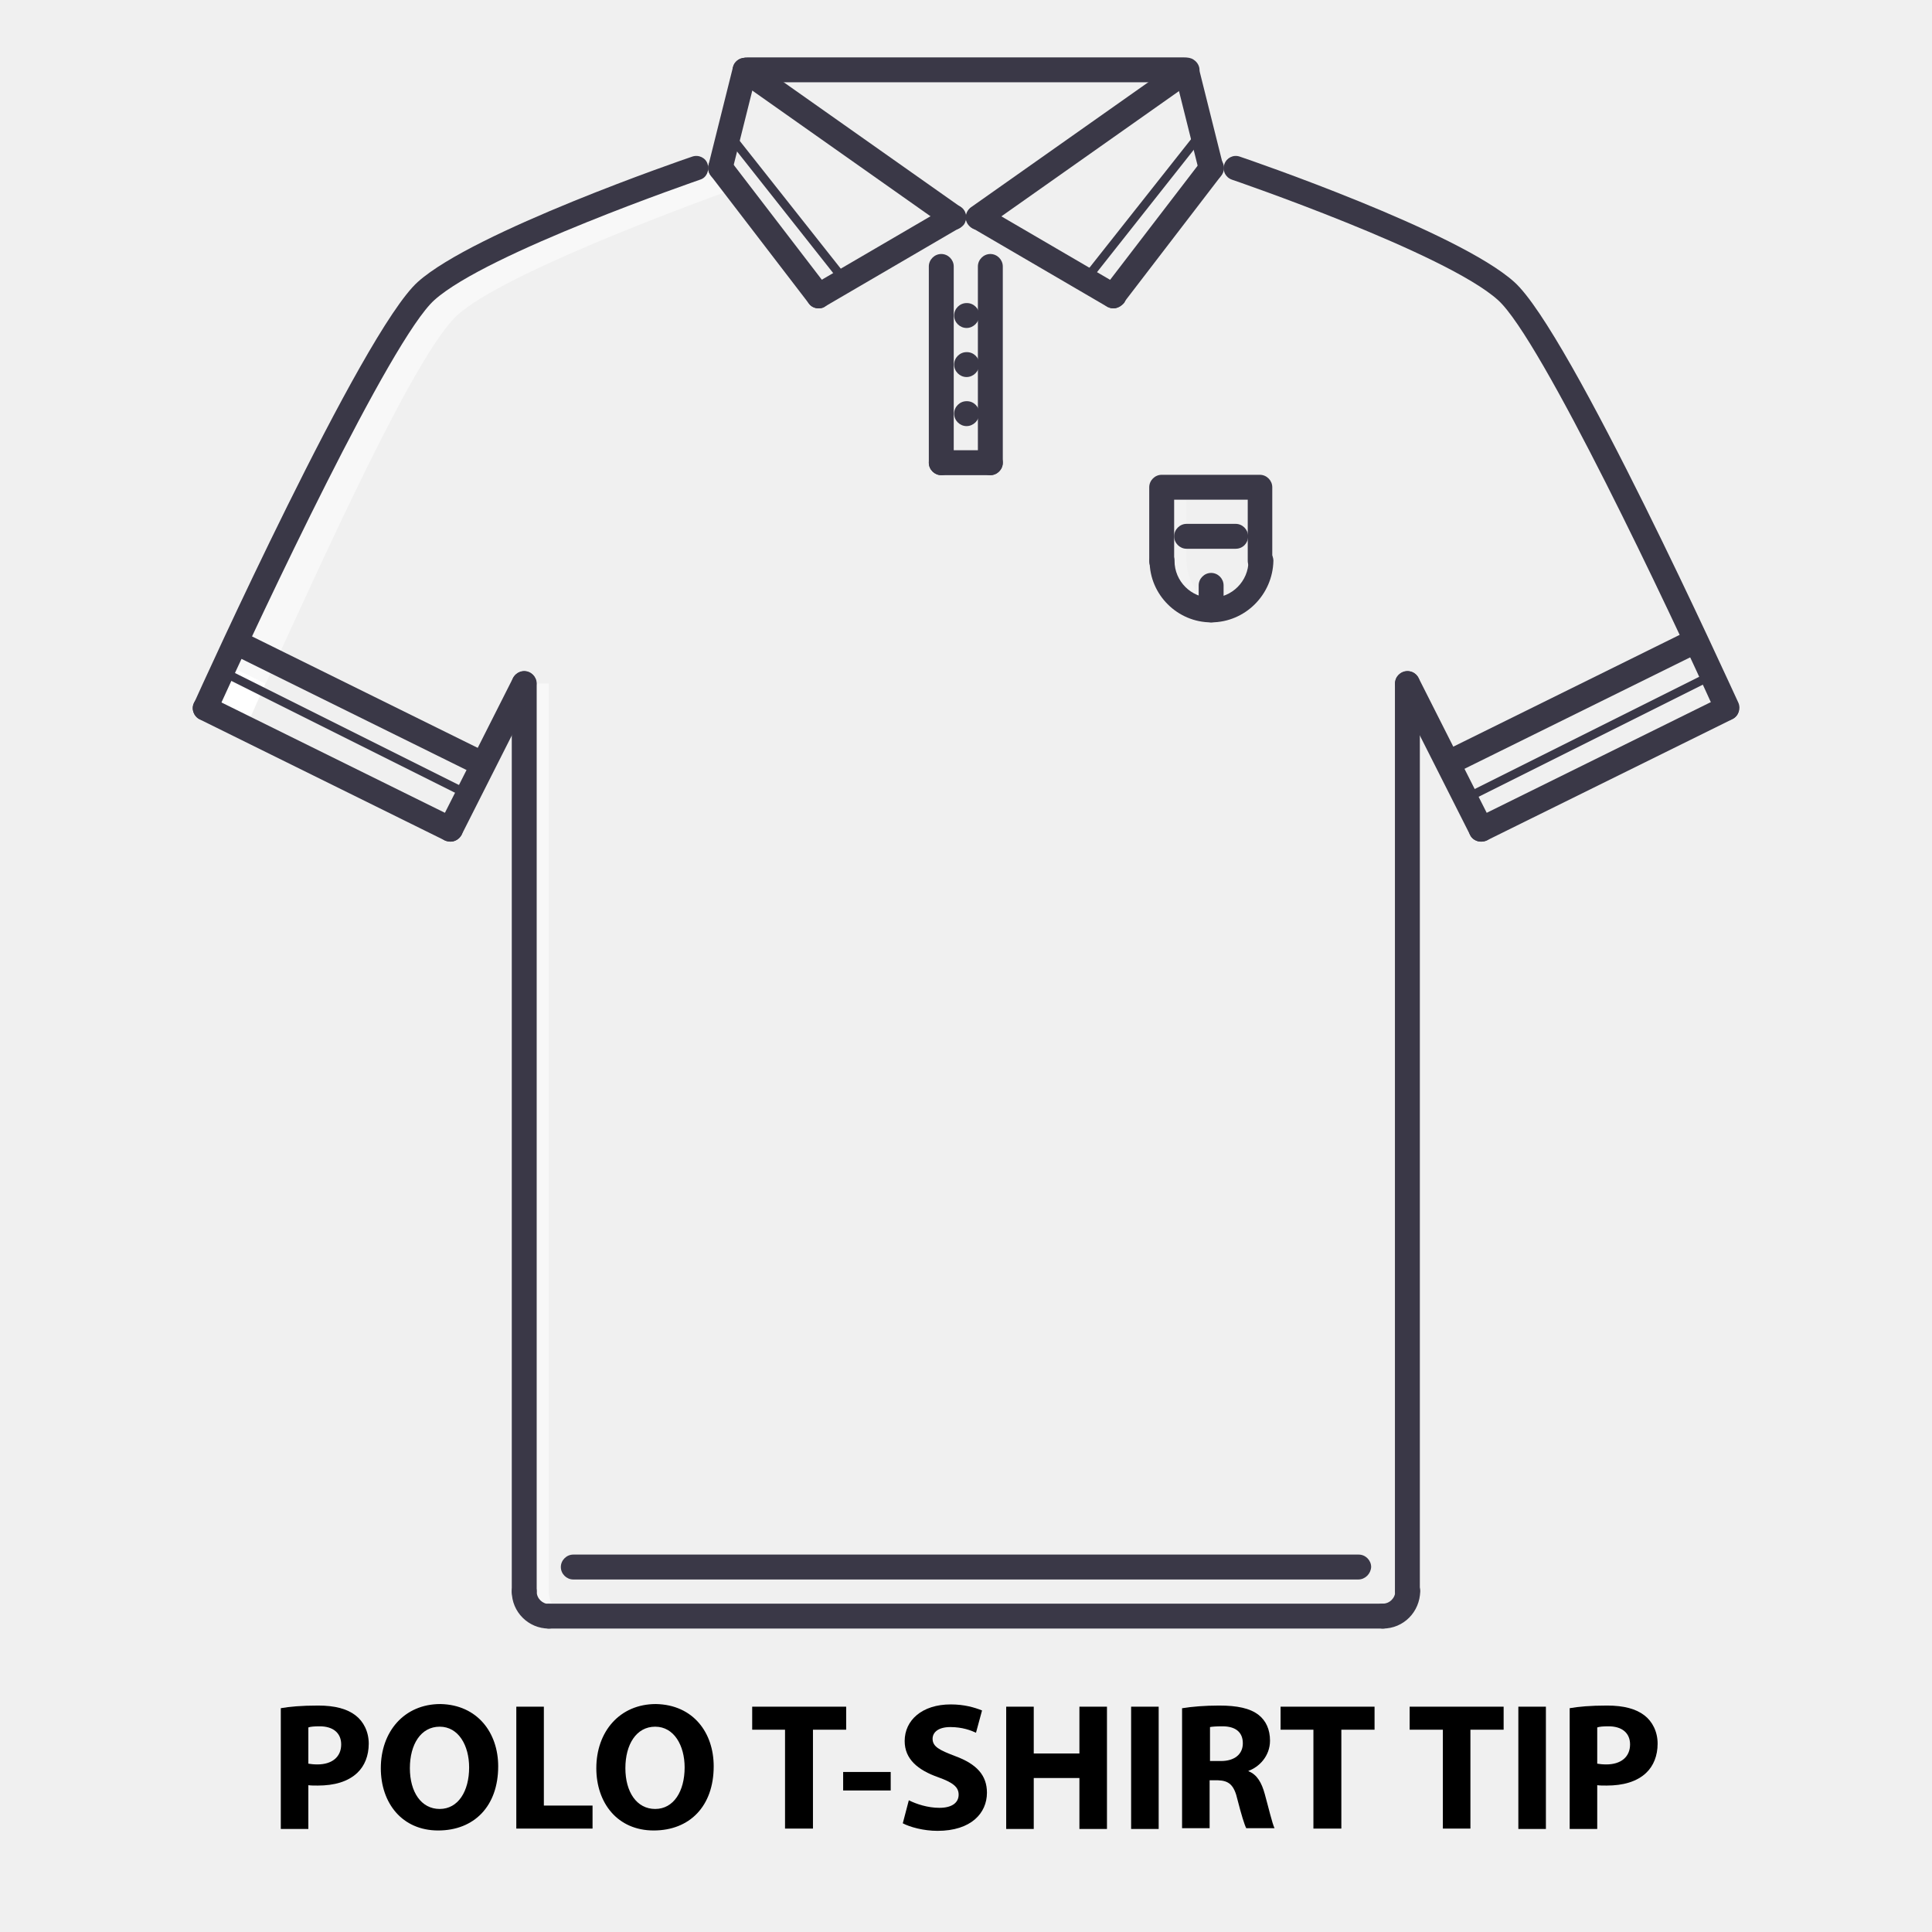
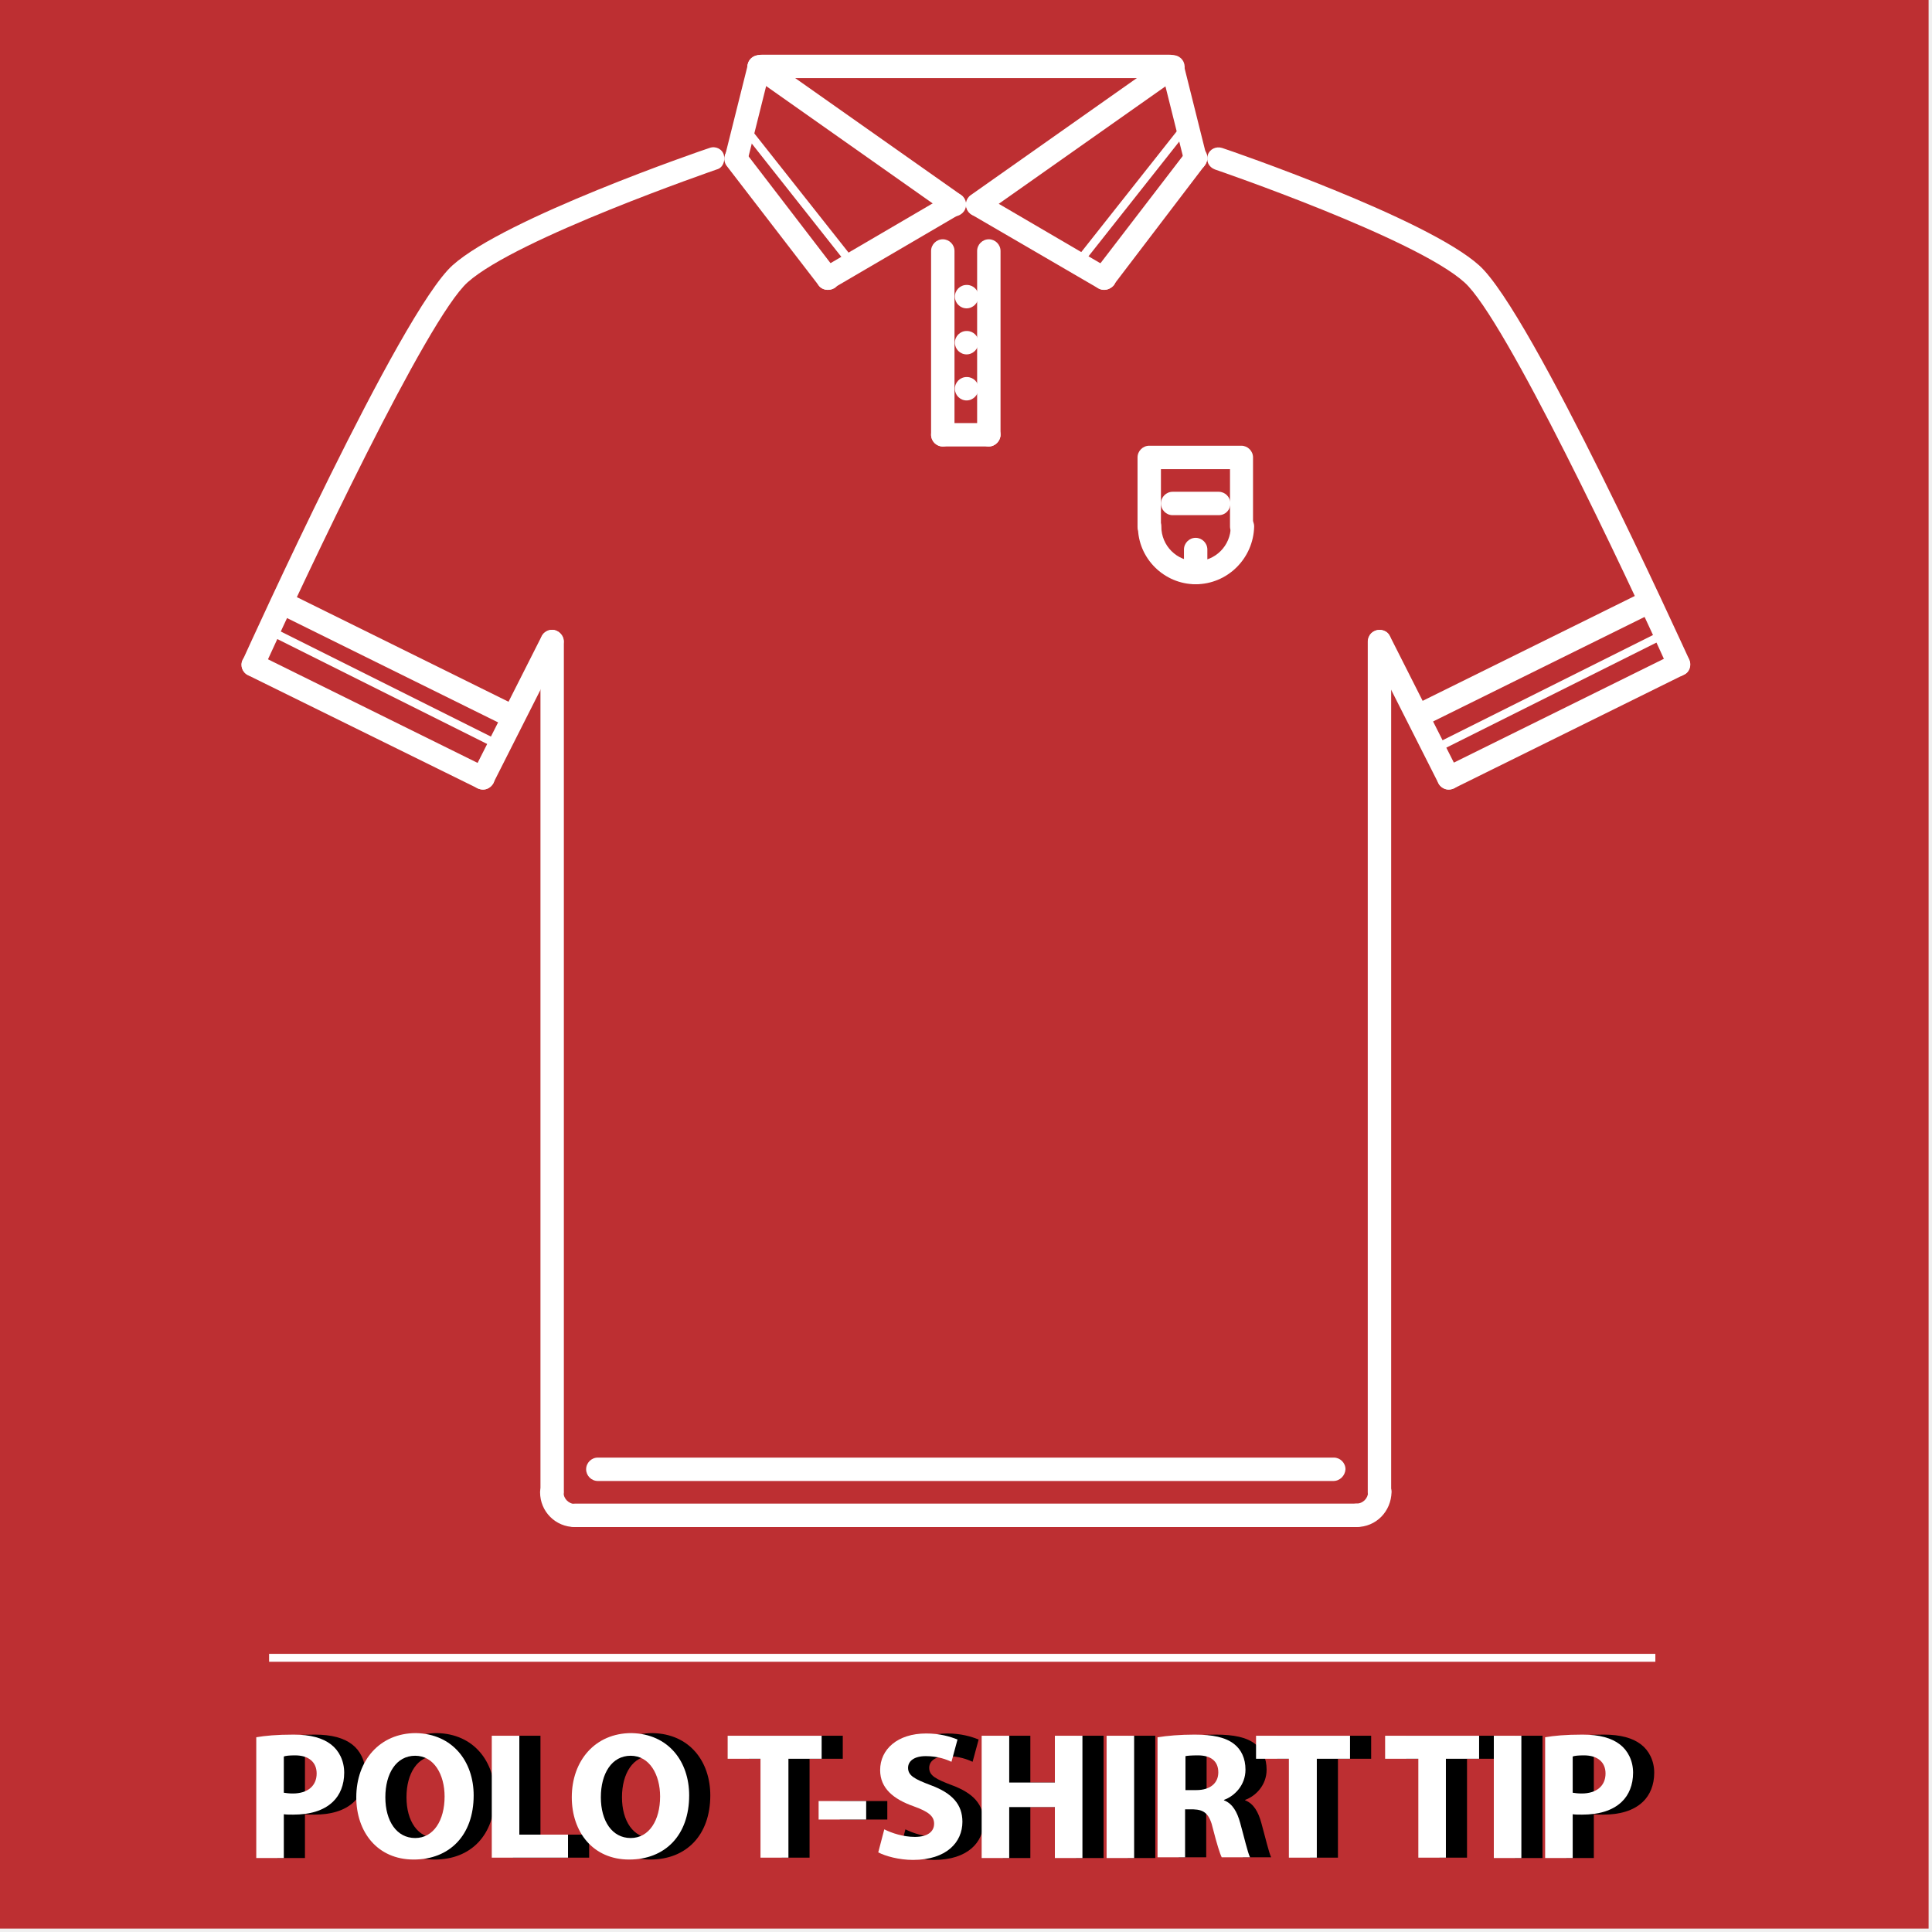
- <svg xmlns="http://www.w3.org/2000/svg" version="1.1" id="Capa_1" x="0px" y="0px" viewBox="112 -39.9 511.9 511.9" style="enable-background:new 112 -39.9 511.9 511.9;" xml:space="preserve">
+ <svg xmlns="http://www.w3.org/2000/svg" version="1.1" id="Capa_1" x="0px" y="0px" viewBox="148 -183.9 511.9 511.9" style="enable-background:new 148 -183.9 511.9 511.9;" xml:space="preserve">
  <style type="text/css">
- 	.st0{opacity:0.2;}
+ 	.st0{fill-rule:evenodd;clip-rule:evenodd;fill:#BD2F32;}
	.st1{fill:#FFFFFF;}
- 	.st2{opacity:0.5;}
- 	.st3{fill:#3A3847;}
</style>
-   <g>
-     <g class="st0">
-       <path class="st1" d="M426.4,108.7V89.2h-6.5v19.5c0,7.2,5.9,13,13,13c1.1,0,2.2-0.2,3.3-0.5C430.6,119.8,426.4,114.8,426.4,108.7z    " />
-     </g>
-     <g class="st2">
-       <path class="st1" d="M177.1,153.1c0,0,4.3-9.8,7.7-17.1c12.2-26.3,37.2-82.4,48.5-92.5C245.2,32.8,292.7,15.1,307,10l-4.1-5.3    h-6.5c0,0-57,19.5-71.5,32.5c-11.4,10.2-40.9,72.4-53.1,98.8c-3.4,7.2-5.4,11.7-5.4,11.7L177.1,153.1z" />
-       <path class="st1" d="M257.4,381.8V141.2h-6.5v240.6c0,3.6,2.9,6.5,6.5,6.5h6.5C260.3,388.3,257.4,385.4,257.4,381.8z" />
-     </g>
-     <path class="st1" d="M182.3,141.2l-10.3-5l-0.3-0.2c-3.3,7.2-5.4,11.7-5.4,11.7l10.7,5.3C177.1,153.1,179.6,147.1,182.3,141.2z" />
-     <path class="st3" d="M368.1,73c-1.8,0-3.3-1.5-3.3-3.3c0-1.8,1.5-3.3,3.3-3.3h0.1c1.8,0,3.3,1.5,3.3,3.3   C371.4,71.5,369.9,73,368.1,73z" />
-     <path class="st3" d="M368.1,60c-1.8,0-3.3-1.5-3.3-3.3c0-1.8,1.5-3.3,3.3-3.3h0.1c1.8,0,3.3,1.5,3.3,3.3   C371.4,58.5,369.9,60,368.1,60z" />
-     <path class="st3" d="M368.1,47c-1.8,0-3.3-1.5-3.3-3.3s1.5-3.3,3.3-3.3h0.1c1.8,0,3.3,1.5,3.3,3.3C371.4,45.5,369.9,47,368.1,47z" />
-     <path class="st3" d="M484.9,385.1c-1.8,0-3.3-1.5-3.3-3.3V141.2c0-1.8,1.5-3.3,3.3-3.3s3.3,1.5,3.3,3.3v240.6   C488.2,383.6,486.7,385.1,484.9,385.1z" />
-     <path class="st3" d="M569.5,151c-1.2,0-2.4-0.7-2.9-2c-12.2-27-46.3-99.2-57.7-109.4C495,27.1,439,7.9,438.4,7.7   c-1.7-0.6-2.6-2.4-2-4.1c0.6-1.7,2.4-2.6,4.1-2c2.4,0.8,57.8,19.8,72.7,33.2C528,48,570.7,142.3,572.6,146.3c0.7,1.6,0,3.6-1.6,4.3   C570.4,150.9,570,151,569.5,151z" />
-     <path class="st3" d="M504.4,183.1c-1.2,0-2.4-0.7-2.9-1.8c-0.8-1.6-0.2-3.6,1.5-4.4l65-32.1c1.6-0.8,3.6-0.2,4.4,1.5   s0.2,3.6-1.5,4.4l-65,32.1C505.4,183,504.9,183.1,504.4,183.1z" />
-     <path class="st3" d="M504.4,183.1c-1.2,0-2.4-0.7-2.9-1.8L482,142.7c-0.8-1.6-0.2-3.6,1.5-4.4c1.6-0.8,3.6-0.2,4.4,1.5l19.5,38.6   c0.8,1.6,0.2,3.6-1.5,4.4C505.5,183,504.9,183.1,504.4,183.1z" />
-     <path class="st3" d="M478.4,391.6c-1.8,0-3.3-1.5-3.3-3.3s1.5-3.3,3.3-3.3s3.3-1.5,3.3-3.3s1.5-3.3,3.3-3.3s3.3,1.5,3.3,3.3   C488.2,387.2,483.9,391.6,478.4,391.6z" />
-     <path class="st3" d="M250.9,385.1c-1.8,0-3.3-1.5-3.3-3.3V141.2c0-1.8,1.5-3.3,3.3-3.3s3.3,1.5,3.3,3.3v240.6   C254.1,383.6,252.7,385.1,250.9,385.1z" />
-     <path class="st3" d="M166.3,151c-0.4,0-0.9-0.1-1.3-0.3c-1.6-0.7-2.4-2.7-1.6-4.3c1.8-4,44.5-98.3,59.3-111.6   c14.8-13.3,70.3-32.4,72.7-33.2c1.7-0.6,3.6,0.3,4.1,2s-0.3,3.6-2,4.1C297,7.9,241,27.1,227.1,39.6   c-11.5,10.3-45.5,82.5-57.7,109.4C168.8,150.3,167.5,151,166.3,151z" />
-     <path class="st3" d="M231.4,183.1c-0.5,0-1-0.1-1.5-0.3l-65-32.1c-1.6-0.8-2.3-2.8-1.5-4.4s2.8-2.3,4.4-1.5l65,32.1   c1.6,0.8,2.3,2.8,1.5,4.4C233.7,182.4,232.6,183.1,231.4,183.1z" />
-     <path class="st3" d="M231.4,183.1c-0.5,0-1-0.1-1.5-0.3c-1.6-0.8-2.3-2.8-1.5-4.4l19.5-38.6c0.8-1.6,2.8-2.3,4.4-1.5   c1.6,0.8,2.3,2.8,1.5,4.4l-19.5,38.6C233.7,182.4,232.5,183.1,231.4,183.1z" />
-     <path class="st3" d="M257.4,391.6c-5.4,0-9.8-4.4-9.8-9.8c0-1.8,1.5-3.3,3.3-3.3s3.3,1.5,3.3,3.3s1.5,3.3,3.3,3.3   c1.8,0,3.3,1.5,3.3,3.3S259.2,391.6,257.4,391.6z" />
-     <path class="st3" d="M478.4,391.6H257.4c-1.8,0-3.3-1.5-3.3-3.3s1.5-3.3,3.3-3.3h221.1c1.8,0,3.3,1.5,3.3,3.3   C481.7,390.1,480.2,391.6,478.4,391.6z" />
-     <path class="st3" d="M471.9,378.6h-208c-1.8,0-3.3-1.5-3.3-3.3s1.5-3.3,3.3-3.3H472c1.8,0,3.3,1.5,3.3,3.3   C475.2,377.1,473.7,378.6,471.9,378.6z" />
-     <path class="st3" d="M432.9,7.9c-1.5,0-2.8-1-3.2-2.4l-6.5-26c-0.4-1.7,0.7-3.5,2.4-3.9c1.7-0.4,3.5,0.7,4,2.4l6.5,26   c0.4,1.7-0.7,3.5-2.4,3.9C433.5,7.9,433.2,7.9,432.9,7.9z" />
-     <path class="st3" d="M425.5-18.1H310.3c-2.3,0-4.1-1.5-4.1-3.3c0-1.8,1.9-3.3,4.1-3.3h115.1c2.3,0,4.1,1.5,4.1,3.3   C429.6-19.5,427.8-18.1,425.5-18.1z" />
-     <path class="st3" d="M371.2,21c-1.1,0-2-0.5-2.7-1.4c-1.1-1.5-0.7-3.5,0.8-4.6l55.3-39c1.5-1.1,3.5-0.7,4.6,0.8   c1.1,1.5,0.7,3.5-0.8,4.6l-55.3,39C372.5,20.7,371.8,21,371.2,21z" />
-     <path class="st3" d="M407,41.8c-0.6,0-1.1-0.2-1.6-0.4l-35.8-20.9c-1.5-0.9-2.1-2.9-1.1-4.5c0.9-1.5,2.9-2,4.5-1.1l35.8,20.9   c1.5,0.9,2.1,2.9,1.1,4.5C409.2,41.2,408,41.8,407,41.8z" />
-     <path class="st3" d="M407,41.8c-0.7,0-1.4-0.2-2-0.7c-1.5-1.1-1.7-3.2-0.6-4.6l26-33.9c1.1-1.5,3.2-1.7,4.6-0.6   c1.5,1.1,1.7,3.2,0.6,4.6l-26,33.9C408.8,41.4,407.9,41.8,407,41.8z" />
-     <path class="st3" d="M302.9,7.9c-0.2,0-0.5,0-0.8-0.1c-1.7-0.4-2.8-2.2-2.4-3.9l6.5-26c0.4-1.7,2.2-2.8,3.9-2.4   c1.7,0.4,2.8,2.2,2.4,3.9l-6.5,26C305.7,7,304.4,7.9,302.9,7.9z" />
-     <path class="st3" d="M364.7,21c-0.7,0-1.3-0.2-1.9-0.6l-55.3-39c-1.5-1.1-1.8-3.1-0.8-4.6c1.1-1.5,3.1-1.8,4.6-0.8l55.3,39   c1.5,1.1,1.8,3.1,0.8,4.6C366.6,20.5,365.7,21,364.7,21z" />
-     <path class="st3" d="M328.9,41.8c-1.1,0-2.2-0.6-2.8-1.6c-0.9-1.5-0.4-3.6,1.1-4.5L363,14.8c1.5-0.9,3.6-0.4,4.5,1.1   c0.9,1.5,0.4,3.6-1.1,4.5l-35.8,20.9C330.1,41.7,329.5,41.8,328.9,41.8z" />
-     <path class="st3" d="M328.9,41.8c-1,0-2-0.4-2.6-1.3l-26-33.9c-1.1-1.5-0.8-3.5,0.6-4.6c1.5-1.1,3.5-0.8,4.6,0.6l26,33.9   c1.1,1.5,0.8,3.5-0.6,4.6C330.3,41.6,329.6,41.8,328.9,41.8z" />
-     <path class="st3" d="M361.4,86c-1.8,0-3.3-1.5-3.3-3.3v-52c0-1.8,1.5-3.3,3.3-3.3c1.8,0,3.3,1.5,3.3,3.3v52   C364.7,84.5,363.2,86,361.4,86z" />
-     <path class="st3" d="M374.4,86h-13c-1.8,0-3.3-1.5-3.3-3.3c0-1.8,1.5-3.3,3.3-3.3h13c1.8,0,3.3,1.5,3.3,3.3   C377.7,84.5,376.2,86,374.4,86z" />
-     <path class="st3" d="M374.4,86c-1.8,0-3.3-1.5-3.3-3.3v-52c0-1.8,1.5-3.3,3.3-3.3s3.3,1.5,3.3,3.3v52C377.7,84.5,376.2,86,374.4,86   z" />
-     <path class="st3" d="M445.9,112c-1.8,0-3.3-1.5-3.3-3.3V92.5h-19.5v16.3c0,1.8-1.5,3.3-3.3,3.3s-3.3-1.5-3.3-3.3V89.2   c0-1.8,1.5-3.3,3.3-3.3h26c1.8,0,3.3,1.5,3.3,3.3v19.5C449.2,110.5,447.8,112,445.9,112z" />
-     <path class="st3" d="M432.9,125c-8.9,0-16.3-7.3-16.3-16.3c0-1.8,1.5-3.3,3.3-3.3s3.3,1.5,3.3,3.3c0,5.4,4.4,9.8,9.8,9.8   c5.4,0,9.8-4.4,9.8-9.8c0-1.8,1.5-3.3,3.3-3.3s3.3,1.5,3.3,3.3C449.2,117.7,441.9,125,432.9,125z" />
-     <path class="st3" d="M439.4,105.5h-13c-1.8,0-3.3-1.5-3.3-3.3c0-1.8,1.5-3.3,3.3-3.3h13c1.8,0,3.3,1.5,3.3,3.3   C442.7,104,441.3,105.5,439.4,105.5z" />
-     <path class="st3" d="M432.9,125c-1.8,0-3.3-1.5-3.3-3.3v-6.5c0-1.8,1.5-3.3,3.3-3.3c1.8,0,3.3,1.5,3.3,3.3v6.5   C436.2,123.6,434.8,125,432.9,125z" />
-     <path class="st3" d="M496.1,165.3c-1.2,0-2.4-0.7-2.9-1.8c-0.8-1.6-0.2-3.6,1.5-4.4l65-32.1c1.6-0.8,3.6-0.2,4.4,1.5   c0.8,1.6,0.2,3.6-1.5,4.4l-65,32.1C497,165.2,496.6,165.3,496.1,165.3z" />
-     <path class="st3" d="M239.7,165.7c-0.5,0-1-0.1-1.5-0.3l-65-32.1c-1.6-0.8-2.3-2.8-1.5-4.4c0.8-1.6,2.8-2.3,4.4-1.5l65,32.1   c1.6,0.8,2.3,2.8,1.5,4.4C242.1,165.1,241,165.7,239.7,165.7z" />
-     <g>
-       <rect x="167" y="153.4" transform="matrix(-0.8944 -0.4472 0.4472 -0.8944 316.976 383.8536)" class="st3" width="73.7" height="2.3" />
-     </g>
-     <g>
-       <rect x="497.9" y="153.3" transform="matrix(0.8944 -0.4472 0.4472 0.8944 -12.6192 255.4451)" class="st3" width="73.7" height="2.3" />
-     </g>
-     <g>
-       <rect x="297.3" y="14.4" transform="matrix(-0.6202 -0.7844 0.7844 -0.6202 507.5682 276.7593)" class="st3" width="46.9" height="2.3" />
-     </g>
-     <g>
-       <rect x="390.9" y="14.4" transform="matrix(0.6202 -0.7844 0.7844 0.6202 145.1503 330.9702)" class="st3" width="46.9" height="2.3" />
+   <g id="XMLID_29_">
+     <rect id="XMLID_28_" x="147" y="-184.9" class="st0" width="512" height="512" />
+     <g id="XMLID_30_">
+       <rect id="XMLID_31_" x="219.3" y="254.3" class="st1" width="367.3" height="2.1" />
    </g>
  </g>
  <g>
-     <path d="M186.4,412.7c2.3-0.4,5.4-0.7,9.9-0.7c4.5,0,7.7,0.9,9.9,2.6c2.1,1.6,3.5,4.3,3.5,7.5c0,3.2-1.1,5.9-3,7.7   c-2.5,2.4-6.2,3.4-10.5,3.4c-1,0-1.8,0-2.5-0.1v11.6h-7.3V412.7z M193.7,427.4c0.6,0.1,1.4,0.2,2.4,0.2c3.9,0,6.3-2,6.3-5.3   c0-3-2.1-4.8-5.7-4.8c-1.5,0-2.5,0.1-3,0.3V427.4z" />
-     <path d="M244,428.1c0,10.6-6.4,17-15.9,17c-9.6,0-15.2-7.3-15.2-16.5c0-9.7,6.2-17,15.8-17C238.5,411.8,244,419.2,244,428.1z    M220.6,428.6c0,6.3,3,10.8,7.9,10.8c4.9,0,7.8-4.7,7.8-11c0-5.8-2.8-10.8-7.8-10.8C223.5,417.6,220.6,422.3,220.6,428.6z" />
-     <path d="M248.8,412.3h7.3v26.2H269v6.1h-20.2V412.3z" />
-     <path d="M301.1,428.1c0,10.6-6.4,17-15.9,17c-9.6,0-15.2-7.3-15.2-16.5c0-9.7,6.2-17,15.8-17C295.7,411.8,301.1,419.2,301.1,428.1z    M277.7,428.6c0,6.3,3,10.8,7.9,10.8c4.9,0,7.8-4.7,7.8-11c0-5.8-2.8-10.8-7.8-10.8C280.6,417.6,277.7,422.3,277.7,428.6z" />
-     <path d="M320,418.4h-8.7v-6.1h24.9v6.1h-8.8v26.2H320V418.4z" />
-     <path d="M348,429.6v4.9h-12.6v-4.9H348z" />
-     <path d="M352.8,437.1c2,1,5,2,8.1,2c3.4,0,5.1-1.4,5.1-3.5c0-2-1.5-3.2-5.4-4.6c-5.4-1.9-8.9-4.8-8.9-9.6c0-5.5,4.6-9.7,12.2-9.7   c3.6,0,6.3,0.8,8.3,1.6l-1.6,5.9c-1.3-0.6-3.6-1.5-6.8-1.5c-3.2,0-4.7,1.4-4.7,3.1c0,2.1,1.8,3,6,4.6c5.7,2.1,8.4,5.1,8.4,9.7   c0,5.4-4.2,10.1-13.1,10.1c-3.7,0-7.3-1-9.2-2L352.8,437.1z" />
-     <path d="M385.9,412.3v12.4h12.1v-12.4h7.3v32.4h-7.3v-13.5h-12.1v13.5h-7.3v-32.4H385.9z" />
-     <path d="M419,412.3v32.4h-7.3v-32.4H419z" />
-     <path d="M425.3,412.7c2.4-0.4,5.9-0.7,9.7-0.7c4.8,0,8.2,0.7,10.5,2.5c1.9,1.5,3,3.8,3,6.8c0,4.1-2.9,7-5.7,8v0.1   c2.3,0.9,3.5,3.1,4.3,6c1,3.6,2,7.9,2.6,9.1h-7.5c-0.5-1-1.3-3.6-2.3-7.5c-0.9-4-2.3-5.1-5.2-5.2h-2.2v12.7h-7.3V412.7z    M432.6,426.7h2.9c3.6,0,5.8-1.8,5.8-4.7c0-3-2-4.5-5.4-4.5c-1.8,0-2.8,0.1-3.3,0.2V426.7z" />
-     <path d="M460,418.4h-8.7v-6.1h24.9v6.1h-8.8v26.2H460V418.4z" />
-     <path d="M494.2,418.4h-8.7v-6.1h24.9v6.1h-8.8v26.2h-7.3V418.4z" />
-     <path d="M521.6,412.3v32.4h-7.3v-32.4H521.6z" />
-     <path d="M527.9,412.7c2.3-0.4,5.4-0.7,9.9-0.7c4.5,0,7.7,0.9,9.9,2.6c2.1,1.6,3.5,4.3,3.5,7.5c0,3.2-1.1,5.9-3,7.7   c-2.5,2.4-6.2,3.4-10.5,3.4c-1,0-1.8,0-2.5-0.1v11.6h-7.3V412.7z M535.2,427.4c0.6,0.1,1.4,0.2,2.4,0.2c3.9,0,6.3-2,6.3-5.3   c0-3-2.1-4.8-5.7-4.8c-1.5,0-2.5,0.1-3,0.3V427.4z" />
+     <path class="st1" d="M404.1-77.8c-1.7,0-3.1-1.4-3.1-3.1s1.4-3.1,3.1-3.1h0.1c1.7,0,3.1,1.4,3.1,3.1   C407.2-79.2,405.8-77.8,404.1-77.8z" />
+     <path class="st1" d="M404.1-90c-1.7,0-3.1-1.4-3.1-3.1s1.4-3.1,3.1-3.1h0.1c1.7,0,3.1,1.4,3.1,3.1C407.2-91.4,405.8-90,404.1-90z" />
+     <path class="st1" d="M404.1-102.2c-1.7,0-3.1-1.4-3.1-3.1s1.4-3.1,3.1-3.1h0.1c1.7,0,3.1,1.4,3.1,3.1   C407.2-103.6,405.8-102.2,404.1-102.2z" />
+     <path class="st1" d="M513.5,214.6c-1.7,0-3.1-1.4-3.1-3.1V-13.9c0-1.7,1.4-3.1,3.1-3.1c1.7,0,3.1,1.4,3.1,3.1v225.4   C516.6,213.2,515.2,214.6,513.5,214.6z" />
+     <path class="st1" d="M592.8-4.7c-1.1,0-2.2-0.7-2.7-1.9c-11.4-25.3-43.4-93-54.1-102.5c-13-11.7-65.5-29.7-66.1-29.9   c-1.6-0.6-2.4-2.2-1.9-3.8s2.2-2.4,3.8-1.9c2.2,0.7,54.2,18.6,68.1,31.1c13.9,12.4,53.9,100.7,55.7,104.5c0.7,1.5,0,3.4-1.5,4   C593.6-4.8,593.3-4.7,592.8-4.7z" />
+     <path class="st1" d="M531.8,25.3c-1.1,0-2.2-0.7-2.7-1.7c-0.7-1.5-0.2-3.4,1.4-4.1l60.9-30.1c1.5-0.7,3.4-0.2,4.1,1.4   c0.7,1.6,0.2,3.4-1.4,4.1l-60.9,30.1C532.7,25.2,532.3,25.3,531.8,25.3z" />
+     <path class="st1" d="M531.8,25.3c-1.1,0-2.2-0.7-2.7-1.7l-18.3-36.2c-0.7-1.5-0.2-3.4,1.4-4.1c1.5-0.7,3.4-0.2,4.1,1.4l18.3,36.2   c0.7,1.5,0.2,3.4-1.4,4.1C532.8,25.2,532.3,25.3,531.8,25.3z" />
+     <path class="st1" d="M507.4,220.7c-1.7,0-3.1-1.4-3.1-3.1s1.4-3.1,3.1-3.1s3.1-1.4,3.1-3.1s1.4-3.1,3.1-3.1c1.7,0,3.1,1.4,3.1,3.1   C516.6,216.6,512.6,220.7,507.4,220.7z" />
+     <path class="st1" d="M294.3,214.6c-1.7,0-3.1-1.4-3.1-3.1V-13.9c0-1.7,1.4-3.1,3.1-3.1s3.1,1.4,3.1,3.1v225.4   C297.3,213.2,295.9,214.6,294.3,214.6z" />
+     <path class="st1" d="M215-4.7c-0.4,0-0.8-0.1-1.2-0.3c-1.5-0.7-2.2-2.5-1.5-4c1.7-3.7,41.7-92.1,55.6-104.6   c13.9-12.5,65.9-30.4,68.1-31.1c1.6-0.6,3.4,0.3,3.8,1.9s-0.3,3.4-1.9,3.8c-0.5,0.2-52.9,18.2-66,29.9   c-10.8,9.7-42.6,77.3-54.1,102.5C217.3-5.4,216.1-4.7,215-4.7z" />
+     <path class="st1" d="M276,25.3c-0.5,0-0.9-0.1-1.4-0.3L213.7-5c-1.5-0.7-2.2-2.6-1.4-4.1s2.6-2.2,4.1-1.4l60.9,30.1   c1.5,0.7,2.2,2.6,1.4,4.1C278.1,24.7,277.1,25.3,276,25.3z" />
+     <path class="st1" d="M276,25.3c-0.5,0-0.9-0.1-1.4-0.3c-1.5-0.7-2.2-2.6-1.4-4.1l18.3-36.2c0.7-1.5,2.6-2.2,4.1-1.4   s2.2,2.6,1.4,4.1l-18.3,36.2C278.1,24.7,277,25.3,276,25.3z" />
+     <path class="st1" d="M300.3,220.7c-5.1,0-9.2-4.1-9.2-9.2c0-1.7,1.4-3.1,3.1-3.1s3.1,1.4,3.1,3.1c0,1.7,1.4,3.1,3.1,3.1   c1.7,0,3.1,1.4,3.1,3.1C303.5,219.4,302,220.7,300.3,220.7z" />
+     <path class="st1" d="M507.4,220.7H300.3c-1.7,0-3.1-1.4-3.1-3.1s1.4-3.1,3.1-3.1h207.2c1.7,0,3.1,1.4,3.1,3.1   C510.5,219.3,509.1,220.7,507.4,220.7z" />
+     <path class="st1" d="M501.3,208.5H306.4c-1.7,0-3.1-1.4-3.1-3.1s1.4-3.1,3.1-3.1h195c1.7,0,3.1,1.4,3.1,3.1   C504.4,207.1,503,208.5,501.3,208.5z" />
+     <path class="st1" d="M464.8-138.8c-1.4,0-2.6-0.9-3-2.2l-6.1-24.4c-0.4-1.6,0.7-3.3,2.2-3.7c1.6-0.4,3.3,0.7,3.7,2.2l6.1,24.4   c0.4,1.6-0.7,3.3-2.2,3.7C465.4-138.8,465.1-138.8,464.8-138.8z" />
+     <path class="st1" d="M457.9-163.2H349.9c-2.2,0-3.8-1.4-3.8-3.1c0-1.7,1.8-3.1,3.8-3.1h107.9c2.2,0,3.8,1.4,3.8,3.1   C461.7-164.5,460-163.2,457.9-163.2z" />
+     <path class="st1" d="M407-126.6c-1,0-1.9-0.5-2.5-1.3c-1-1.4-0.7-3.3,0.7-4.3l51.8-36.5c1.4-1,3.3-0.7,4.3,0.7s0.7,3.3-0.7,4.3   l-51.8,36.5C408.2-126.8,407.5-126.6,407-126.6z" />
+     <path class="st1" d="M440.5-107.1c-0.6,0-1-0.2-1.5-0.4L405.5-127c-1.4-0.8-2-2.7-1-4.2c0.8-1.4,2.7-1.9,4.2-1l33.5,19.6   c1.4,0.8,2,2.7,1,4.2C442.6-107.6,441.5-107.1,440.5-107.1z" />
+     <path class="st1" d="M440.5-107.1c-0.7,0-1.3-0.2-1.9-0.7c-1.4-1-1.6-3-0.6-4.3l24.4-31.8c1-1.4,3-1.6,4.3-0.6c1.4,1,1.6,3,0.6,4.3   L443-108.3C442.2-107.4,441.4-107.1,440.5-107.1z" />
+     <path class="st1" d="M343-138.8c-0.2,0-0.5,0-0.7-0.1c-1.6-0.4-2.6-2.1-2.2-3.7l6.1-24.4c0.4-1.6,2.1-2.6,3.7-2.2   c1.6,0.4,2.6,2.1,2.2,3.7l-6.1,24.4C345.6-139.7,344.4-138.8,343-138.8z" />
+     <path class="st1" d="M400.9-126.6c-0.7,0-1.2-0.2-1.8-0.6l-51.8-36.5c-1.4-1-1.7-2.9-0.7-4.3c1-1.4,2.9-1.7,4.3-0.7l51.8,36.5   c1.4,1,1.7,2.9,0.7,4.3C402.7-127,401.8-126.6,400.9-126.6z" />
+     <path class="st1" d="M367.3-107.1c-1,0-2.1-0.6-2.6-1.5c-0.8-1.4-0.4-3.4,1-4.2l33.5-19.6c1.4-0.8,3.4-0.4,4.2,1s0.4,3.4-1,4.2   l-33.5,19.6C368.5-107.2,367.9-107.1,367.3-107.1z" />
+     <path class="st1" d="M367.3-107.1c-0.9,0-1.9-0.4-2.4-1.2L340.5-140c-1-1.4-0.7-3.3,0.6-4.3c1.4-1,3.3-0.7,4.3,0.6l24.4,31.8   c1,1.4,0.7,3.3-0.6,4.3C368.7-107.3,368-107.1,367.3-107.1z" />
+     <path class="st1" d="M397.8-65.6c-1.7,0-3.1-1.4-3.1-3.1v-48.7c0-1.7,1.4-3.1,3.1-3.1c1.7,0,3.1,1.4,3.1,3.1v48.7   C400.9-67.1,399.5-65.6,397.8-65.6z" />
+     <path class="st1" d="M410-65.6h-12.2c-1.7,0-3.1-1.4-3.1-3.1c0-1.7,1.4-3.1,3.1-3.1H410c1.7,0,3.1,1.4,3.1,3.1   C413.1-67.1,411.7-65.6,410-65.6z" />
+     <path class="st1" d="M410-65.6c-1.7,0-3.1-1.4-3.1-3.1v-48.7c0-1.7,1.4-3.1,3.1-3.1c1.7,0,3.1,1.4,3.1,3.1v48.7   C413.1-67.1,411.7-65.6,410-65.6z" />
+     <path class="st1" d="M477-41.3c-1.7,0-3.1-1.4-3.1-3.1v-15.2h-18.3v15.3c0,1.7-1.4,3.1-3.1,3.1c-1.7,0-3.1-1.4-3.1-3.1v-18.4   c0-1.7,1.4-3.1,3.1-3.1h24.4c1.7,0,3.1,1.4,3.1,3.1v18.3C480.1-42.7,478.8-41.3,477-41.3z" />
+     <path class="st1" d="M464.8-29.1c-8.3,0-15.3-6.8-15.3-15.3c0-1.7,1.4-3.1,3.1-3.1c1.7,0,3.1,1.4,3.1,3.1c0,5.1,4.1,9.2,9.2,9.2   c5.1,0,9.2-4.1,9.2-9.2c0-1.7,1.4-3.1,3.1-3.1c1.7,0,3.1,1.4,3.1,3.1C480.1-35.9,473.2-29.1,464.8-29.1z" />
+     <path class="st1" d="M470.9-47.4h-12.2c-1.7,0-3.1-1.4-3.1-3.1s1.4-3.1,3.1-3.1h12.2c1.7,0,3.1,1.4,3.1,3.1   C474-48.8,472.7-47.4,470.9-47.4z" />
+     <path class="st1" d="M464.8-29.1c-1.7,0-3.1-1.4-3.1-3.1v-6.1c0-1.7,1.4-3.1,3.1-3.1c1.7,0,3.1,1.4,3.1,3.1v6.1   C467.9-30.4,466.6-29.1,464.8-29.1z" />
+     <path class="st1" d="M524,8.7c-1.1,0-2.2-0.7-2.7-1.7c-0.7-1.5-0.2-3.4,1.4-4.1l60.9-30.1c1.5-0.7,3.4-0.2,4.1,1.4   c0.7,1.5,0.2,3.4-1.4,4.1L525.4,8.4C524.9,8.6,524.5,8.7,524,8.7z" />
+     <path class="st1" d="M283.8,9c-0.5,0-0.9-0.1-1.4-0.3l-60.9-30.1c-1.5-0.7-2.2-2.6-1.4-4.1c0.7-1.5,2.6-2.2,4.1-1.4l60.9,30.1   c1.5,0.7,2.2,2.6,1.4,4.1C286,8.5,285,9,283.8,9z" />
+     <g>
+       <rect x="215.6" y="-2.6" transform="matrix(0.8944 0.4472 -0.4472 0.8944 25.7327 -112.0014)" class="st1" width="69.1" height="2.2" />
+     </g>
+     <g>
+       <rect x="525.7" y="-2.6" transform="matrix(-0.8944 0.4472 -0.4472 -0.8944 1060.599 -253.4022)" class="st1" width="69.1" height="2.2" />
+     </g>
+     <g>
+       <rect x="337.8" y="-132.8" transform="matrix(0.6202 0.7844 -0.7844 0.6202 33.3368 -332.239)" class="st1" width="43.9" height="2.2" />
+     </g>
+     <g>
+       <rect x="425.4" y="-132.7" transform="matrix(-0.6202 0.7844 -0.7844 -0.6202 621.625 -564.1923)" class="st1" width="43.9" height="2.2" />
+     </g>
+   </g>
+   <g>
+     <path d="M221.5,276.4c2.3-0.4,5.4-0.7,9.9-0.7s7.7,0.9,9.9,2.6c2.1,1.6,3.5,4.3,3.5,7.5s-1.1,5.9-3,7.7c-2.5,2.4-6.2,3.4-10.5,3.4   c-1,0-1.8,0-2.5-0.1v11.6h-7.3L221.5,276.4L221.5,276.4z M228.8,291.1c0.6,0.1,1.4,0.2,2.4,0.2c3.9,0,6.3-2,6.3-5.3   c0-3-2.1-4.8-5.7-4.8c-1.5,0-2.5,0.1-3,0.3V291.1z" />
+     <path d="M279.1,291.8c0,10.6-6.4,17-15.9,17c-9.6,0-15.2-7.3-15.2-16.5c0-9.7,6.2-17,15.8-17C273.6,275.5,279.1,282.9,279.1,291.8z    M255.7,292.3c0,6.3,3,10.8,7.9,10.8s7.8-4.7,7.8-11c0-5.8-2.8-10.8-7.8-10.8S255.7,286,255.7,292.3z" />
+     <path d="M283.9,276h7.3v26.2h12.9v6.1h-20.2V276z" />
+     <path d="M336.2,291.8c0,10.6-6.4,17-15.9,17c-9.6,0-15.2-7.3-15.2-16.5c0-9.7,6.2-17,15.8-17C330.8,275.5,336.2,282.9,336.2,291.8z    M312.8,292.3c0,6.3,3,10.8,7.9,10.8s7.8-4.7,7.8-11c0-5.8-2.8-10.8-7.8-10.8S312.8,286,312.8,292.3z" />
+     <path d="M355.1,282.1h-8.7V276h24.9v6.1h-8.8v26.2h-7.4V282.1z" />
+     <path d="M383.1,293.3v4.9h-12.6v-4.9H383.1z" />
+     <path d="M387.9,300.8c2,1,5,2,8.1,2c3.4,0,5.1-1.4,5.1-3.5c0-2-1.5-3.2-5.4-4.6c-5.4-1.9-8.9-4.8-8.9-9.6c0-5.5,4.6-9.7,12.2-9.7   c3.6,0,6.3,0.8,8.3,1.6l-1.6,5.9c-1.3-0.6-3.6-1.5-6.8-1.5c-3.2,0-4.7,1.4-4.7,3.1c0,2.1,1.8,3,6,4.6c5.7,2.1,8.4,5.1,8.4,9.7   c0,5.4-4.2,10.1-13.1,10.1c-3.7,0-7.3-1-9.2-2L387.9,300.8z" />
+     <path d="M421,276v12.4h12.1V276h7.3v32.4h-7.3v-13.5H421v13.5h-7.3V276H421z" />
+     <path d="M454.1,276v32.4h-7.3V276H454.1z" />
+     <path d="M460.4,276.4c2.4-0.4,5.9-0.7,9.7-0.7c4.8,0,8.2,0.7,10.5,2.5c1.9,1.5,3,3.8,3,6.8c0,4.1-2.9,7-5.7,8v0.1   c2.3,0.9,3.5,3.1,4.3,6c1,3.6,2,7.9,2.6,9.1h-7.5c-0.5-1-1.3-3.6-2.3-7.5c-0.9-4-2.3-5.1-5.2-5.2h-2.2v12.7h-7.3v-31.8H460.4z    M467.7,290.4h2.9c3.6,0,5.8-1.8,5.8-4.7c0-3-2-4.5-5.4-4.5c-1.8,0-2.8,0.1-3.3,0.2V290.4z" />
+     <path d="M495.1,282.1h-8.7V276h24.9v6.1h-8.8v26.2h-7.4V282.1z" />
+     <path d="M529.3,282.1h-8.7V276h24.9v6.1h-8.8v26.2h-7.3v-26.2H529.3z" />
+     <path d="M556.7,276v32.4h-7.3V276H556.7z" />
+     <path d="M563,276.4c2.3-0.4,5.4-0.7,9.9-0.7s7.7,0.9,9.9,2.6c2.1,1.6,3.5,4.3,3.5,7.5s-1.1,5.9-3,7.7c-2.5,2.4-6.2,3.4-10.5,3.4   c-1,0-1.8,0-2.5-0.1v11.6h-7.3L563,276.4L563,276.4z M570.3,291.1c0.6,0.1,1.4,0.2,2.4,0.2c3.9,0,6.3-2,6.3-5.3   c0-3-2.1-4.8-5.7-4.8c-1.5,0-2.5,0.1-3,0.3V291.1z" />
+   </g>
+   <g>
+     <path class="st1" d="M215.9,276.4c2.3-0.4,5.4-0.7,9.9-0.7s7.7,0.9,9.9,2.6c2.1,1.6,3.5,4.3,3.5,7.5s-1.1,5.9-3,7.7   c-2.5,2.4-6.2,3.4-10.5,3.4c-1,0-1.8,0-2.5-0.1v11.6h-7.3L215.9,276.4L215.9,276.4z M223.2,291.1c0.6,0.1,1.4,0.2,2.4,0.2   c3.9,0,6.3-2,6.3-5.3c0-3-2.1-4.8-5.7-4.8c-1.5,0-2.5,0.1-3,0.3V291.1z" />
+     <path class="st1" d="M273.5,291.8c0,10.6-6.4,17-15.9,17c-9.6,0-15.2-7.3-15.2-16.5c0-9.7,6.2-17,15.8-17   C268,275.5,273.5,282.9,273.5,291.8z M250.1,292.3c0,6.3,3,10.8,7.9,10.8s7.8-4.7,7.8-11c0-5.8-2.8-10.8-7.8-10.8   S250.1,286,250.1,292.3z" />
+     <path class="st1" d="M278.3,276h7.3v26.2h12.9v6.1h-20.2V276z" />
+     <path class="st1" d="M330.6,291.8c0,10.6-6.4,17-15.9,17c-9.6,0-15.2-7.3-15.2-16.5c0-9.7,6.2-17,15.8-17   C325.2,275.5,330.6,282.9,330.6,291.8z M307.2,292.3c0,6.3,3,10.8,7.9,10.8s7.8-4.7,7.8-11c0-5.8-2.8-10.8-7.8-10.8   S307.2,286,307.2,292.3z" />
+     <path class="st1" d="M349.5,282.1h-8.7V276h24.9v6.1h-8.8v26.2h-7.4V282.1z" />
+     <path class="st1" d="M377.5,293.3v4.9h-12.6v-4.9H377.5z" />
+     <path class="st1" d="M382.3,300.8c2,1,5,2,8.1,2c3.4,0,5.1-1.4,5.1-3.5c0-2-1.5-3.2-5.4-4.6c-5.4-1.9-8.9-4.8-8.9-9.6   c0-5.5,4.6-9.7,12.2-9.7c3.6,0,6.3,0.8,8.3,1.6l-1.6,5.9c-1.3-0.6-3.6-1.5-6.8-1.5c-3.2,0-4.7,1.4-4.7,3.1c0,2.1,1.8,3,6,4.6   c5.7,2.1,8.4,5.1,8.4,9.7c0,5.4-4.2,10.1-13.1,10.1c-3.7,0-7.3-1-9.2-2L382.3,300.8z" />
+     <path class="st1" d="M415.4,276v12.4h12.1V276h7.3v32.4h-7.3v-13.5h-12.1v13.5h-7.3V276H415.4z" />
+     <path class="st1" d="M448.5,276v32.4h-7.3V276H448.5z" />
+     <path class="st1" d="M454.8,276.4c2.4-0.4,5.9-0.7,9.7-0.7c4.8,0,8.2,0.7,10.5,2.5c1.9,1.5,3,3.8,3,6.8c0,4.1-2.9,7-5.7,8v0.1   c2.3,0.9,3.5,3.1,4.3,6c1,3.6,2,7.9,2.6,9.1h-7.5c-0.5-1-1.3-3.6-2.3-7.5c-0.9-4-2.3-5.1-5.2-5.2H462v12.7h-7.3v-31.8H454.8z    M462.1,290.4h2.9c3.6,0,5.8-1.8,5.8-4.7c0-3-2-4.5-5.4-4.5c-1.8,0-2.8,0.1-3.3,0.2V290.4z" />
+     <path class="st1" d="M489.5,282.1h-8.7V276h24.9v6.1h-8.8v26.2h-7.4V282.1z" />
+     <path class="st1" d="M523.7,282.1H515V276h24.9v6.1h-8.8v26.2h-7.3v-26.2H523.7z" />
+     <path class="st1" d="M551.1,276v32.4h-7.3V276H551.1z" />
+     <path class="st1" d="M557.4,276.4c2.3-0.4,5.4-0.7,9.9-0.7s7.7,0.9,9.9,2.6c2.1,1.6,3.5,4.3,3.5,7.5s-1.1,5.9-3,7.7   c-2.5,2.4-6.2,3.4-10.5,3.4c-1,0-1.8,0-2.5-0.1v11.6h-7.3L557.4,276.4L557.4,276.4z M564.7,291.1c0.6,0.1,1.4,0.2,2.4,0.2   c3.9,0,6.3-2,6.3-5.3c0-3-2.1-4.8-5.7-4.8c-1.5,0-2.5,0.1-3,0.3V291.1z" />
  </g>
</svg>
